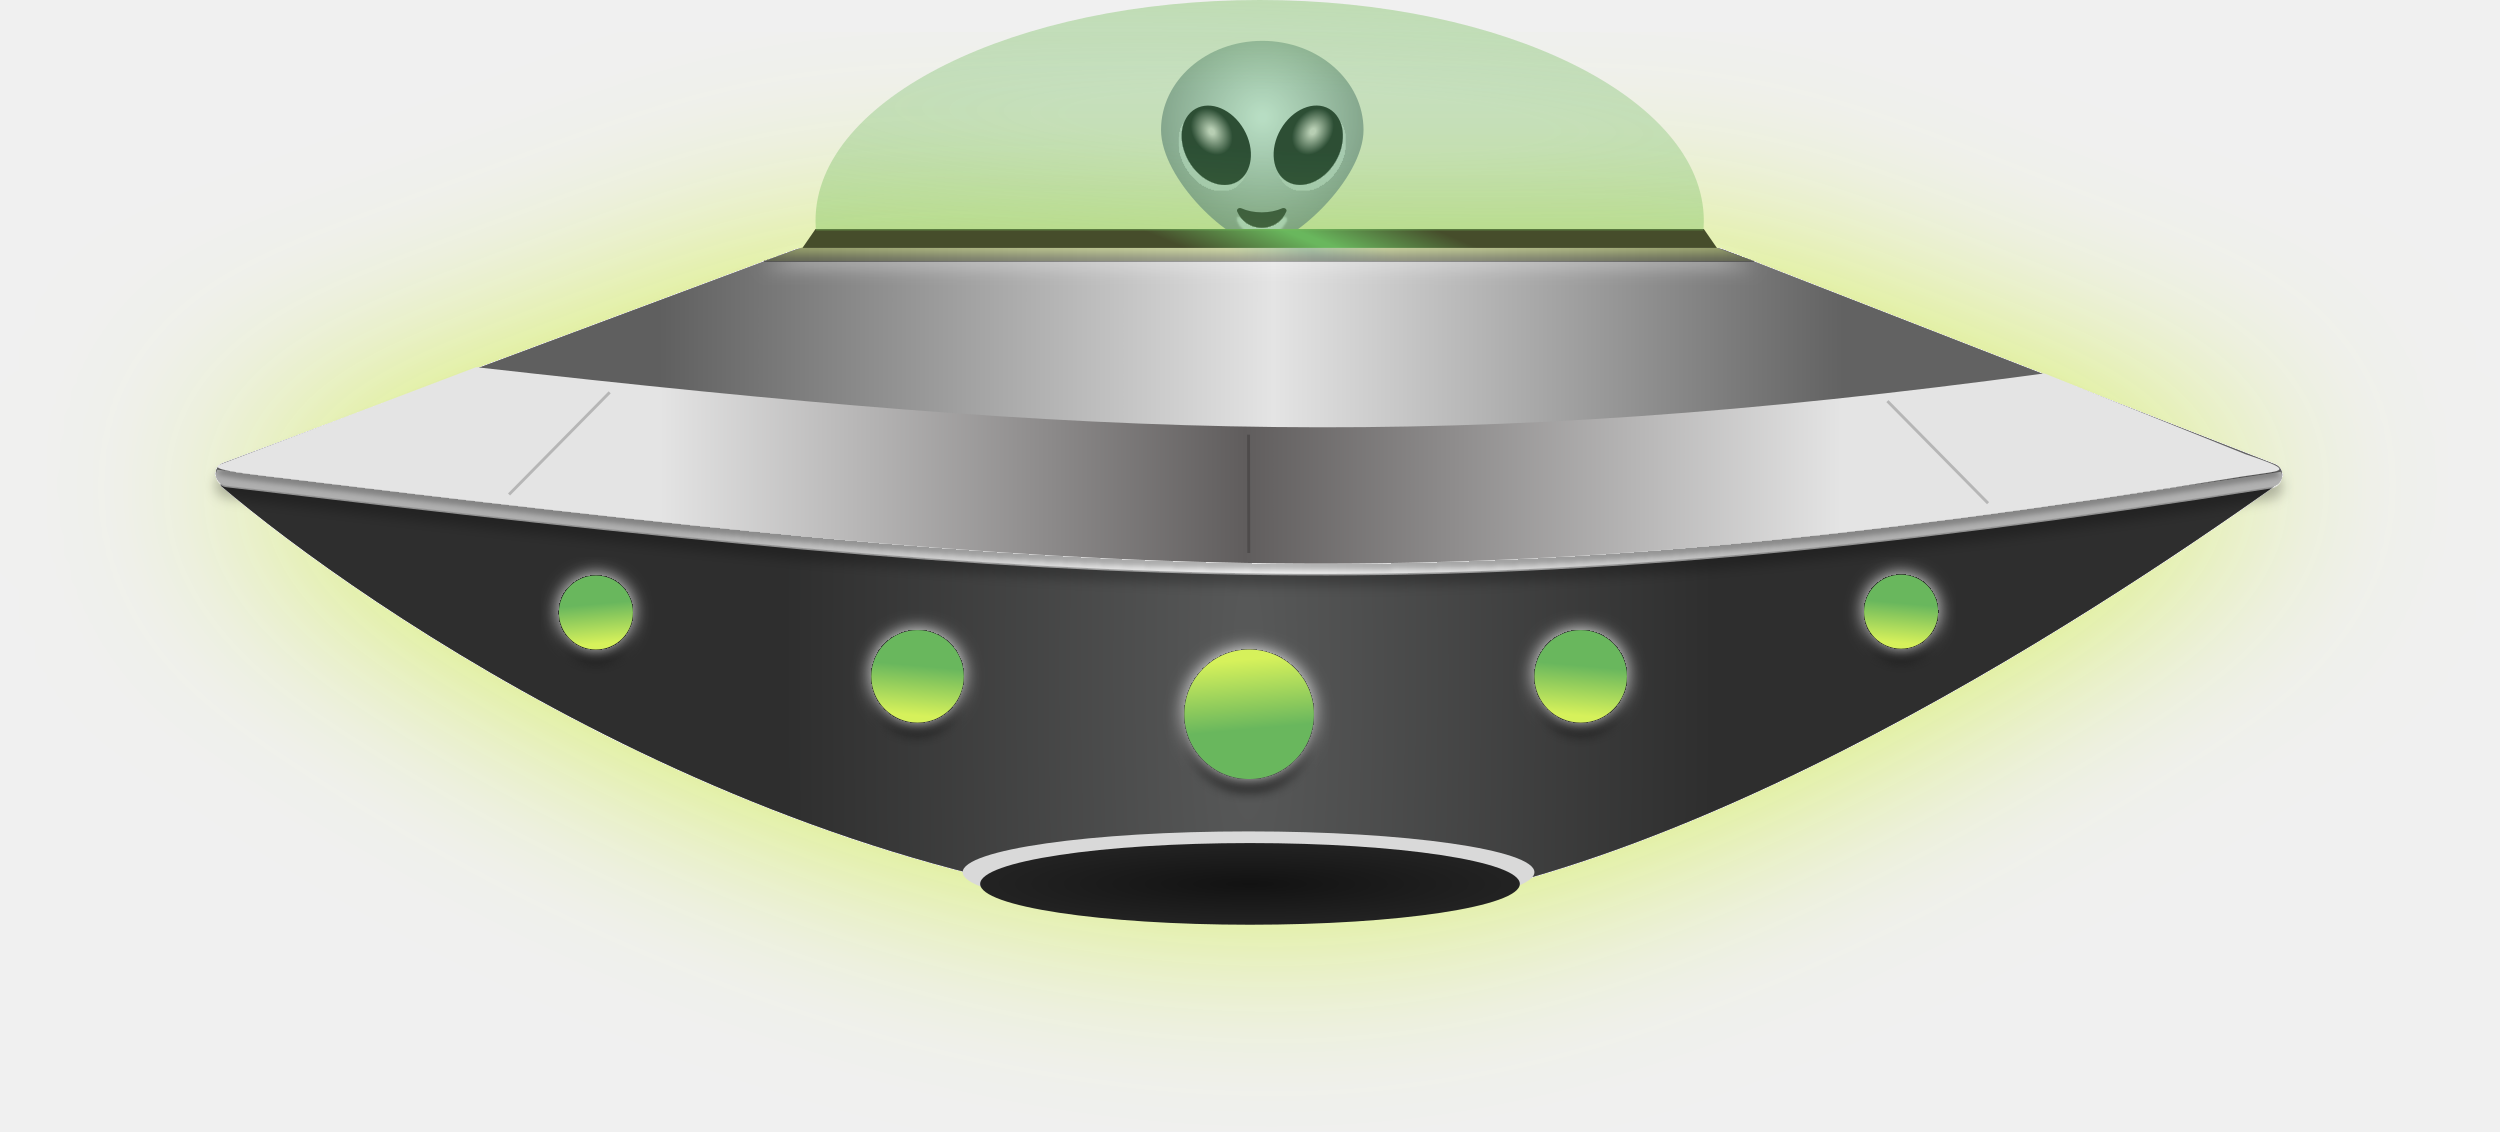
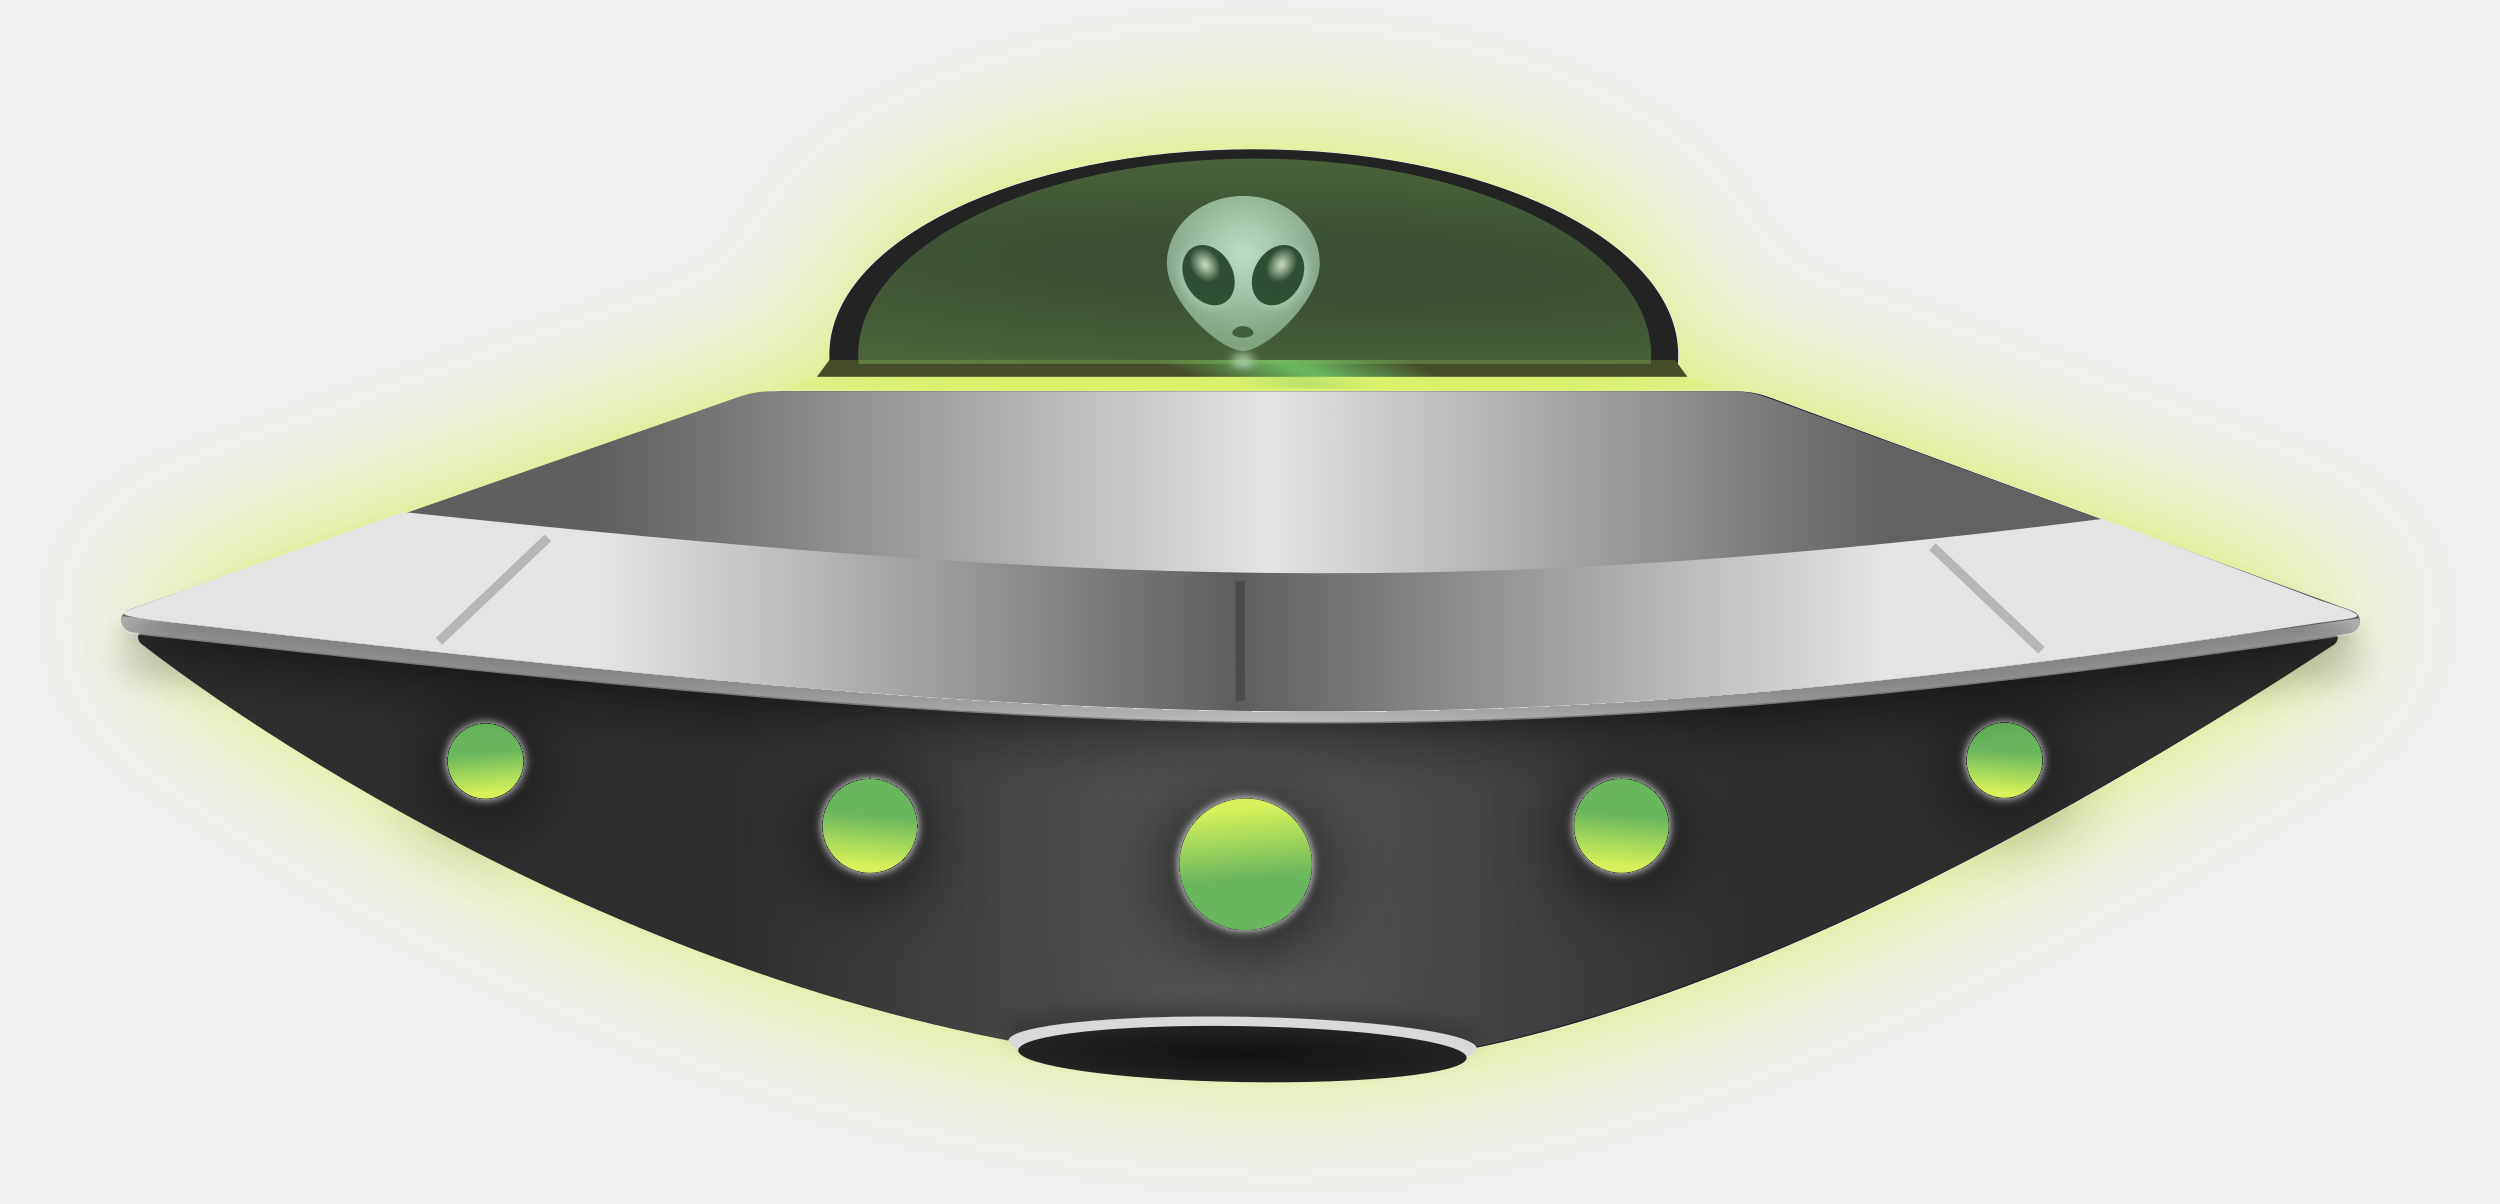
- <svg xmlns="http://www.w3.org/2000/svg" width="857" height="388" viewBox="0 0 857 388" fill="none">
+ <svg xmlns="http://www.w3.org/2000/svg" width="268" height="129" viewBox="0 0 268 129" fill="none">
  <g id="ufo-alien--full">
    <g id="ufo--full">
-       <g id="ship--glow" filter="url(#filter0_d_264_183)">
-         <path fill-rule="evenodd" clip-rule="evenodd" d="M272.644 85.63C273.762 85.213 274.945 85 276.138 85H587.456C588.698 85 589.928 85.231 591.085 85.681L779.819 159.171C783.358 160.549 782.972 165.465 779.652 166.648C779.611 166.689 779.565 166.727 779.515 166.763C718.088 210.252 559.192 316.004 440.531 313.5C275.028 313.5 122.307 206.233 75.958 166.685C75.646 166.419 75.57 166.058 75.663 165.738C73.301 164.016 73.335 159.949 76.543 158.753L272.644 85.63Z" fill="url(#paint0_linear_264_183)" />
+       <g id="ship--glow" filter="url(#filter0_d_326_317)">
+         <path fill-rule="evenodd" clip-rule="evenodd" d="M179.903 38.017C179.903 38.346 179.889 38.674 179.859 39H88.948C88.918 38.674 88.903 38.346 88.903 38.017C88.903 25.857 109.275 16 134.403 16C159.532 16 179.903 25.857 179.903 38.017ZM83.953 41.957C82.821 41.957 81.698 42.149 80.63 42.525L15.854 65.347C14.534 65.812 14.815 67.643 16.213 67.799L16.892 67.875C16.703 68.251 16.757 68.738 17.162 69.054C34.311 82.425 84.151 114.422 138.027 114.422C176.701 115.193 228.108 83.595 249.933 69.135C250.319 68.879 250.435 68.465 250.346 68.097C250.759 68.037 251.174 67.975 251.589 67.914C252.942 67.714 253.187 65.949 251.911 65.48L189.645 42.572C188.54 42.165 187.371 41.957 186.193 41.957H83.953Z" fill="#232323" />
+       </g>
+       <path id="Vector 10" d="M137.193 114.422C82.81 114.422 32.5 82.429 15.185 69.056C14.441 68.481 14.874 67.327 15.816 67.327H249.586C250.576 67.327 250.983 68.594 250.155 69.137C228.121 83.599 176.231 115.193 137.193 114.422Z" fill="url(#paint0_radial_326_317)" />
+       <g id="light-circles" filter="url(#filter1_dd_326_317)">
+         <ellipse id="Ellipse 59" cx="173.823" cy="88.532" rx="5.028" ry="5.062" transform="rotate(-90 173.823 88.5318)" fill="url(#paint1_linear_326_317)" />
+         <ellipse id="Ellipse 61" cx="93.251" cy="88.532" rx="5.028" ry="5.062" transform="rotate(-90 93.2508 88.5318)" fill="url(#paint2_linear_326_317)" />
+         <ellipse id="Ellipse 60" cx="214.886" cy="81.501" rx="4.023" ry="4.049" transform="rotate(-90 214.886 81.5013)" fill="url(#paint3_linear_326_317)" />
+         <ellipse id="Ellipse 58" cx="7.04" cy="7.086" rx="7.04" ry="7.086" transform="matrix(-4.40029e-08 1 1 4.34218e-08 126.452 85.6138)" fill="url(#paint4_linear_326_317)" />
+         <ellipse id="Ellipse 60_2" cx="4.023" cy="4.049" rx="4.023" ry="4.049" transform="matrix(1.20044e-08 -1 -1 -1.18459e-08 56.0989 85.6138)" fill="url(#paint5_linear_326_317)" />
+       </g>
+       <g id="ship--bottom">
+         <g id="bottom-hole--grey" filter="url(#filter2_d_326_317)">
+           <ellipse cx="25.107" cy="3" rx="25.107" ry="3" transform="matrix(0.999856 0.0169648 -0.0193645 0.999812 108.16 108.575)" fill="#D9D9D9" />
+         </g>
+         <ellipse id="bottom-hole--black" cx="24.039" cy="3" rx="24.039" ry="3" transform="matrix(0.999856 0.0169648 -0.0193645 0.999812 109.209 109.593)" fill="url(#paint6_radial_326_317)" />
+       </g>
+       <g id="Subtract" filter="url(#filter3_d_326_317)">
+         <path d="M82.575 41.957C81.453 41.957 80.339 42.146 79.28 42.516L13.862 65.347C12.53 65.812 12.813 67.643 14.225 67.799C116.739 79.149 156.235 81.907 251.831 67.914C253.197 67.714 253.444 65.949 252.156 65.48L189.272 42.562C188.174 42.162 187.015 41.957 185.847 41.957H82.575Z" fill="url(#paint7_linear_326_317)" />
+       </g>
+       <path id="Subtract_2" d="M13.167 66.059C116.074 77.132 157.034 79.805 252.886 66.286C253.218 66.985 252.814 67.94 251.831 68.084C156.235 82.076 116.739 79.319 14.225 67.969C13.158 67.851 12.736 66.778 13.167 66.059Z" fill="white" fill-opacity="0.5" />
+       <g id="glass-top">
+         <g id="glass-top--coupling">
+           <path id="Union" opacity="0.4" d="M87.416 40.395L83.694 41.649H184.616L180.895 40.395H87.416Z" fill="url(#paint8_radial_326_317)" fill-opacity="0.6" />
+           <path id="Union_2" d="M87.565 40.396L88.905 38.585H179.556L180.895 40.396H87.565Z" fill="url(#paint9_radial_326_317)" />
+         </g>
+       </g>
+       <g id="ship--top">
+         <g id="Subtract_3" filter="url(#filter4_d_326_317)">
+           <path fill-rule="evenodd" clip-rule="evenodd" d="M43.28 54.898C116.599 62.647 156.701 64.306 225.443 55.615L248.69 64.363C254.067 66.052 253.382 66.14 250.352 66.528C249.771 66.602 249.104 66.688 248.376 66.798C155.791 80.791 117.54 78.033 18.254 66.683C13.679 66.16 12.389 65.89 13.679 65.425L43.28 54.898Z" fill="url(#paint10_linear_326_317)" />
+         </g>
+         <g id="ship-lines" opacity="0.2">
+           <path id="Vector 12" d="M47.054 68.755L58.743 57.655" stroke="black" />
+           <path id="Vector 13" d="M218.842 69.707L207.152 58.607" stroke="black" />
+           <path id="Vector 14" d="M132.973 75.121L132.948 62.254" stroke="black" />
+         </g>
      </g>
      <g id="alien--full">
-         <path id="head" d="M467.417 44.528C467.417 61.388 443.111 84 432.708 84C421.722 84 398 61.388 398 44.528C398 27.668 413.539 14 432.708 14C451.877 14 467.417 27.668 467.417 44.528Z" fill="url(#paint1_radial_264_183)" />
-         <g id="mouth" filter="url(#filter1_d_264_183)">
-           <path d="M440.952 72.519C441.302 71.7 440.323 71.049 439.51 71.414C437.59 72.275 435.167 72.789 432.532 72.789C429.898 72.789 427.474 72.275 425.555 71.414C424.741 71.049 423.762 71.7 424.113 72.519C425.501 75.763 428.748 78.039 432.532 78.039C436.317 78.039 439.564 75.763 440.952 72.519Z" fill="#1F292A" />
-         </g>
-         <g id="eye--right" filter="url(#filter2_d_264_183)">
-           <ellipse cx="448.458" cy="49.778" rx="10.889" ry="14.389" transform="rotate(30 448.458 49.7777)" fill="url(#paint2_radial_264_183)" />
-         </g>
-         <g id="eye--left" filter="url(#filter3_d_264_183)">
-           <ellipse cx="10.889" cy="14.389" rx="10.889" ry="14.389" transform="matrix(-0.866025 0.5 0.5 0.866025 419.193 31.8887)" fill="url(#paint3_radial_264_183)" />
-         </g>
-       </g>
-       <path id="Vector 10" d="M440.531 313.5C275.028 313.5 122.307 206.233 75.958 166.685C75.254 166.085 75.752 165 76.677 165H778.867C779.841 165 780.31 166.2 779.515 166.763C718.088 210.252 559.192 316.004 440.531 313.5Z" fill="url(#paint4_radial_264_183)" />
-       <g id="ship--bottom">
-         <ellipse id="Ellipse 67" cx="428" cy="299" rx="98" ry="14" fill="#D9D9D9" />
-         <ellipse id="bottom-hole--black" cx="428.5" cy="303" rx="92.5" ry="14" fill="url(#paint5_radial_264_183)" />
-       </g>
-       <g id="Subtract" filter="url(#filter4_d_264_183)">
-         <path d="M276.138 85C274.945 85 273.762 85.213 272.644 85.63L76.543 158.753C72.612 160.219 73.447 165.993 77.614 166.486C380.166 202.274 496.73 210.969 778.862 166.847C782.893 166.217 783.621 160.651 779.819 159.171L591.085 85.681C589.928 85.231 588.698 85 587.456 85H276.138Z" fill="url(#paint6_linear_264_183)" />
-       </g>
-       <path id="Subtract_2" d="M74.492 161C378.203 195.914 499.087 204.344 781.975 161.715C782.954 163.919 781.764 166.93 778.862 167.384C496.73 211.506 380.166 202.811 77.614 167.023C74.467 166.65 73.22 163.266 74.492 161Z" fill="white" fill-opacity="0.5" />
-       <g id="light-circles" filter="url(#filter5_dd_264_183)">
-         <circle id="Ellipse 59" cx="541.855" cy="231.855" r="15.855" transform="rotate(-90 541.855 231.855)" fill="url(#paint7_linear_264_183)" />
-         <circle id="Ellipse 61" cx="314.536" cy="231.855" r="15.855" transform="rotate(-90 314.536 231.855)" fill="url(#paint8_linear_264_183)" />
-         <circle id="Ellipse 60" cx="651.685" cy="209.684" r="12.684" transform="rotate(-90 651.685 209.684)" fill="url(#paint9_linear_264_183)" />
-         <circle id="Ellipse 58" cx="22.197" cy="22.197" r="22.197" transform="matrix(-4.37114e-08 1 1 4.37114e-08 406.001 222.654)" fill="url(#paint10_linear_264_183)" />
-         <circle id="Ellipse 60_2" cx="12.684" cy="12.684" r="12.684" transform="matrix(1.19249e-08 -1 -1 -1.19249e-08 216.961 222.653)" fill="url(#paint11_linear_264_183)" />
-       </g>
-       <g id="glass-top">
-         <g id="Group 94">
-           <g id="Union" opacity="0.4" filter="url(#filter6_di_264_183)">
-             <path d="M274.566 85L262.066 89.5H601.066L588.566 85H274.566Z" fill="url(#paint12_radial_264_183)" />
-           </g>
-           <path id="Union_2" d="M275.066 85L279.566 78.5H584.066L588.566 85H275.066Z" fill="url(#paint13_radial_264_183)" />
-         </g>
-         <path id="Subtract_3" d="M583.917 79C584.016 77.881 584.066 76.755 584.066 75.624C584.066 33.858 515.902 0 431.816 0C347.731 0 279.566 33.858 279.566 75.624C279.566 76.755 279.616 77.881 279.715 79H583.917Z" fill="url(#paint14_radial_264_183)" />
-       </g>
-       <g id="ship--top">
-         <g id="Subtract_4" filter="url(#filter7_d_264_183)">
-           <path fill-rule="evenodd" clip-rule="evenodd" d="M163.21 125.865C379.46 150.272 497.806 155.464 700.825 128.008L769.588 155.653C785.457 160.978 783.435 161.254 774.493 162.478C772.778 162.713 770.808 162.982 768.66 163.329C495.415 207.451 382.523 198.756 89.502 162.968C76 161.319 72.193 160.466 76.001 159L163.21 125.865Z" fill="url(#paint15_linear_264_183)" />
-         </g>
-         <g id="ship-lines" opacity="0.2">
-           <path id="Vector 12" d="M174.5 169.5L209 134.5" stroke="black" />
-           <path id="Vector 13" d="M681.5 172.5L647 137.5" stroke="black" />
-           <path id="Vector 14" d="M428.073 189.572L428 149" stroke="black" />
-         </g>
-       </g>
+         <path id="head" d="M141.478 28.247C141.478 32.249 135.738 37.616 133.281 37.616C130.687 37.616 125.085 32.249 125.085 28.247C125.085 24.244 128.754 21 133.281 21C137.808 21 141.478 24.244 141.478 28.247Z" fill="url(#paint11_radial_326_317)" />
+         <g id="mouth" filter="url(#filter5_d_326_317)">
+           <path d="M134.051 36.044C134.824 35.732 134.072 34.955 133.239 34.955V34.955V34.955C132.406 34.955 131.654 35.732 132.427 36.044C132.678 36.146 132.952 36.201 133.239 36.201C133.526 36.201 133.8 36.146 134.051 36.044Z" fill="#1F292A" />
+         </g>
+         <g id="eye--right" filter="url(#filter6_d_326_317)">
+           <ellipse cx="2.575" cy="3.411" rx="2.575" ry="3.411" transform="matrix(0.864907 0.501932 -0.498071 0.867136 136.472 25.2432)" fill="url(#paint12_radial_326_317)" />
+         </g>
+         <g id="eye--left" filter="url(#filter7_d_326_317)">
+           <ellipse cx="2.575" cy="3.411" rx="2.575" ry="3.411" transform="matrix(-0.864907 0.501932 0.498071 0.867136 130.089 25.2471)" fill="url(#paint13_radial_326_317)" />
+         </g>
+       </g>
+       <path id="Subtract_4" d="M176.958 39C176.986 38.688 177 38.375 177 38.06C177 26.429 157.972 17 134.5 17C111.028 17 92 26.429 92 38.06C92 38.375 92.014 38.688 92.042 39H176.958Z" fill="url(#paint14_radial_326_317)" />
    </g>
  </g>
  <defs>
-     <filter id="filter0_d_264_183" x="0" y="11" width="856.312" height="376.544" filterUnits="userSpaceOnUse" color-interpolation-filters="sRGB">
-       <feFlood flood-opacity="0" result="BackgroundImageFix" />
+     <filter id="filter0_d_326_317" x="0" y="0" width="267.747" height="128.436" filterUnits="userSpaceOnUse" color-interpolation-filters="sRGB">
+       <feFlood flood-opacity="0" result="BackgroundImageFix" />
+       <feColorMatrix in="SourceAlpha" type="matrix" values="0 0 0 0 0 0 0 0 0 0 0 0 0 0 0 0 0 0 127 0" result="hardAlpha" />
+       <feOffset dy="-1" />
+       <feGaussianBlur stdDeviation="7.5" />
+       <feComposite in2="hardAlpha" operator="out" />
+       <feColorMatrix type="matrix" values="0 0 0 0 0.839 0 0 0 0 0.945 0 0 0 0 0.361 0 0 0 1 0" />
+       <feBlend mode="normal" in2="BackgroundImageFix" result="effect1_dropShadow_326_317" />
+       <feBlend mode="normal" in="SourceGraphic" in2="effect1_dropShadow_326_317" result="shape" />
+     </filter>
+     <filter id="filter1_dd_326_317" x="39" y="69.478" width="188.935" height="40.214" filterUnits="userSpaceOnUse" color-interpolation-filters="sRGB">
+       <feFlood flood-opacity="0" result="BackgroundImageFix" />
+       <feColorMatrix in="SourceAlpha" type="matrix" values="0 0 0 0 0 0 0 0 0 0 0 0 0 0 0 0 0 0 127 0" result="hardAlpha" />
+       <feOffset dy="1" />
+       <feGaussianBlur stdDeviation="4.5" />
+       <feComposite in2="hardAlpha" operator="out" />
+       <feColorMatrix type="matrix" values="0 0 0 0 0 0 0 0 0 0 0 0 0 0 0 0 0 0 0.95 0" />
+       <feBlend mode="normal" in2="BackgroundImageFix" result="effect1_dropShadow_326_317" />
      <feColorMatrix in="SourceAlpha" type="matrix" values="0 0 0 0 0 0 0 0 0 0 0 0 0 0 0 0 0 0 127 0" result="hardAlpha" />
      <feOffset />
-       <feGaussianBlur stdDeviation="37" />
-       <feComposite in2="hardAlpha" operator="out" />
-       <feColorMatrix type="matrix" values="0 0 0 0 0.839 0 0 0 0 0.945 0 0 0 0 0.361 0 0 0 1 0" />
-       <feBlend mode="normal" in2="BackgroundImageFix" result="effect1_dropShadow_264_183" />
-       <feBlend mode="normal" in="SourceGraphic" in2="effect1_dropShadow_264_183" result="shape" />
-     </filter>
-     <filter id="filter1_d_264_183" x="423.039" y="71.31" width="18.986" height="10.729" filterUnits="userSpaceOnUse" color-interpolation-filters="sRGB">
-       <feFlood flood-opacity="0" result="BackgroundImageFix" />
-       <feColorMatrix in="SourceAlpha" type="matrix" values="0 0 0 0 0 0 0 0 0 0 0 0 0 0 0 0 0 0 127 0" result="hardAlpha" />
-       <feOffset dy="3" />
-       <feGaussianBlur stdDeviation="0.5" />
-       <feComposite in2="hardAlpha" operator="out" />
-       <feColorMatrix type="matrix" values="0 0 0 0 0.78 0 0 0 0 0.859 0 0 0 0 0.867 0 0 0 1 0" />
-       <feBlend mode="normal" in2="BackgroundImageFix" result="effect1_dropShadow_264_183" />
-       <feBlend mode="normal" in="SourceGraphic" in2="effect1_dropShadow_264_183" result="shape" />
-     </filter>
-     <filter id="filter2_d_264_183" x="436.597" y="36.176" width="24.724" height="29.204" filterUnits="userSpaceOnUse" color-interpolation-filters="sRGB">
-       <feFlood flood-opacity="0" result="BackgroundImageFix" />
-       <feColorMatrix in="SourceAlpha" type="matrix" values="0 0 0 0 0 0 0 0 0 0 0 0 0 0 0 0 0 0 127 0" result="hardAlpha" />
-       <feOffset dx="1" dy="2" />
-       <feComposite in2="hardAlpha" operator="out" />
-       <feColorMatrix type="matrix" values="0 0 0 0 0.753 0 0 0 0 0.824 0 0 0 0 0.824 0 0 0 1 0" />
-       <feBlend mode="normal" in2="BackgroundImageFix" result="effect1_dropShadow_264_183" />
-       <feBlend mode="normal" in="SourceGraphic" in2="effect1_dropShadow_264_183" result="shape" />
-     </filter>
-     <filter id="filter3_d_264_183" x="404.096" y="36.192" width="24.724" height="29.204" filterUnits="userSpaceOnUse" color-interpolation-filters="sRGB">
-       <feFlood flood-opacity="0" result="BackgroundImageFix" />
-       <feColorMatrix in="SourceAlpha" type="matrix" values="0 0 0 0 0 0 0 0 0 0 0 0 0 0 0 0 0 0 127 0" result="hardAlpha" />
-       <feOffset dx="-1" dy="2" />
-       <feComposite in2="hardAlpha" operator="out" />
-       <feColorMatrix type="matrix" values="0 0 0 0 0.753 0 0 0 0 0.824 0 0 0 0 0.824 0 0 0 1 0" />
-       <feBlend mode="normal" in2="BackgroundImageFix" result="effect1_dropShadow_264_183" />
-       <feBlend mode="normal" in="SourceGraphic" in2="effect1_dropShadow_264_183" result="shape" />
-     </filter>
-     <filter id="filter4_d_264_183" x="70" y="85" width="716.312" height="119.729" filterUnits="userSpaceOnUse" color-interpolation-filters="sRGB">
+       <feGaussianBlur stdDeviation="0.5" />
+       <feComposite in2="hardAlpha" operator="out" />
+       <feColorMatrix type="matrix" values="0 0 0 0 1 0 0 0 0 1 0 0 0 0 1 0 0 0 0.95 0" />
+       <feBlend mode="normal" in2="effect1_dropShadow_326_317" result="effect2_dropShadow_326_317" />
+       <feBlend mode="normal" in="SourceGraphic" in2="effect2_dropShadow_326_317" result="shape" />
+     </filter>
+     <filter id="filter2_d_326_317" x="106.102" y="105.97" width="54.207" height="10.06" filterUnits="userSpaceOnUse" color-interpolation-filters="sRGB">
+       <feFlood flood-opacity="0" result="BackgroundImageFix" />
+       <feColorMatrix in="SourceAlpha" type="matrix" values="0 0 0 0 0 0 0 0 0 0 0 0 0 0 0 0 0 0 127 0" result="hardAlpha" />
+       <feOffset dy="-1" />
+       <feGaussianBlur stdDeviation="1" />
+       <feComposite in2="hardAlpha" operator="out" />
+       <feColorMatrix type="matrix" values="0 0 0 0 0 0 0 0 0 0 0 0 0 0 0 0 0 0 0.25 0" />
+       <feBlend mode="normal" in2="BackgroundImageFix" result="effect1_dropShadow_326_317" />
+       <feBlend mode="normal" in="SourceGraphic" in2="effect1_dropShadow_326_317" result="shape" />
+     </filter>
+     <filter id="filter3_d_326_317" x="9" y="41.957" width="248" height="43.434" filterUnits="userSpaceOnUse" color-interpolation-filters="sRGB">
      <feFlood flood-opacity="0" result="BackgroundImageFix" />
      <feColorMatrix in="SourceAlpha" type="matrix" values="0 0 0 0 0 0 0 0 0 0 0 0 0 0 0 0 0 0 127 0" result="hardAlpha" />
      <feOffset dy="4" />
      <feGaussianBlur stdDeviation="2" />
      <feComposite in2="hardAlpha" operator="out" />
      <feColorMatrix type="matrix" values="0 0 0 0 0 0 0 0 0 0 0 0 0 0 0 0 0 0 0.25 0" />
-       <feBlend mode="normal" in2="BackgroundImageFix" result="effect1_dropShadow_264_183" />
-       <feBlend mode="normal" in="SourceGraphic" in2="effect1_dropShadow_264_183" result="shape" />
-     </filter>
-     <filter id="filter5_dd_264_183" x="185.593" y="191" width="484.776" height="84.048" filterUnits="userSpaceOnUse" color-interpolation-filters="sRGB">
-       <feFlood flood-opacity="0" result="BackgroundImageFix" />
-       <feColorMatrix in="SourceAlpha" type="matrix" values="0 0 0 0 0 0 0 0 0 0 0 0 0 0 0 0 0 0 127 0" result="hardAlpha" />
-       <feOffset dy="4" />
-       <feGaussianBlur stdDeviation="2" />
-       <feComposite in2="hardAlpha" operator="out" />
-       <feColorMatrix type="matrix" values="0 0 0 0 0 0 0 0 0 0 0 0 0 0 0 0 0 0 0.95 0" />
-       <feBlend mode="normal" in2="BackgroundImageFix" result="effect1_dropShadow_264_183" />
-       <feColorMatrix in="SourceAlpha" type="matrix" values="0 0 0 0 0 0 0 0 0 0 0 0 0 0 0 0 0 0 127 0" result="hardAlpha" />
-       <feOffset />
-       <feGaussianBlur stdDeviation="3" />
-       <feComposite in2="hardAlpha" operator="out" />
-       <feColorMatrix type="matrix" values="0 0 0 0 1 0 0 0 0 1 0 0 0 0 1 0 0 0 0.95 0" />
-       <feBlend mode="normal" in2="effect1_dropShadow_264_183" result="effect2_dropShadow_264_183" />
-       <feBlend mode="normal" in="SourceGraphic" in2="effect2_dropShadow_264_183" result="shape" />
-     </filter>
-     <filter id="filter6_di_264_183" x="256.066" y="81" width="351" height="16.5" filterUnits="userSpaceOnUse" color-interpolation-filters="sRGB">
-       <feFlood flood-opacity="0" result="BackgroundImageFix" />
-       <feColorMatrix in="SourceAlpha" type="matrix" values="0 0 0 0 0 0 0 0 0 0 0 0 0 0 0 0 0 0 127 0" result="hardAlpha" />
-       <feOffset dy="2" />
-       <feGaussianBlur stdDeviation="3" />
-       <feComposite in2="hardAlpha" operator="out" />
-       <feColorMatrix type="matrix" values="0 0 0 0 1 0 0 0 0 1 0 0 0 0 1 0 0 0 0.95 0" />
-       <feBlend mode="normal" in2="BackgroundImageFix" result="effect1_dropShadow_264_183" />
-       <feBlend mode="normal" in="SourceGraphic" in2="effect1_dropShadow_264_183" result="shape" />
-       <feColorMatrix in="SourceAlpha" type="matrix" values="0 0 0 0 0 0 0 0 0 0 0 0 0 0 0 0 0 0 127 0" result="hardAlpha" />
-       <feOffset dy="-3" />
-       <feGaussianBlur stdDeviation="2" />
-       <feComposite in2="hardAlpha" operator="arithmetic" k2="-1" k3="1" />
-       <feColorMatrix type="matrix" values="0 0 0 0 0 0 0 0 0 0 0 0 0 0 0 0 0 0 0.75 0" />
-       <feBlend mode="normal" in2="shape" result="effect2_innerShadow_264_183" />
-     </filter>
-     <filter id="filter7_d_264_183" x="72.603" y="125.865" width="710.773" height="71.345" filterUnits="userSpaceOnUse" color-interpolation-filters="sRGB">
+       <feBlend mode="normal" in2="BackgroundImageFix" result="effect1_dropShadow_326_317" />
+       <feBlend mode="normal" in="SourceGraphic" in2="effect1_dropShadow_326_317" result="shape" />
+     </filter>
+     <filter id="filter4_d_326_317" x="11.206" y="54.898" width="243.479" height="25.376" filterUnits="userSpaceOnUse" color-interpolation-filters="sRGB">
      <feFlood flood-opacity="0" result="BackgroundImageFix" />
      <feColorMatrix in="SourceAlpha" type="matrix" values="0 0 0 0 0 0 0 0 0 0 0 0 0 0 0 0 0 0 127 0" result="hardAlpha" />
      <feOffset dy="2" />
      <feGaussianBlur stdDeviation="1" />
      <feComposite in2="hardAlpha" operator="out" />
      <feColorMatrix type="matrix" values="0 0 0 0 0 0 0 0 0 0 0 0 0 0 0 0 0 0 0.25 0" />
-       <feBlend mode="normal" in2="BackgroundImageFix" result="effect1_dropShadow_264_183" />
-       <feBlend mode="normal" in="SourceGraphic" in2="effect1_dropShadow_264_183" result="shape" />
-     </filter>
-     <linearGradient id="paint0_linear_264_183" x1="225.958" y1="113.788" x2="631.845" y2="113.788" gradientUnits="userSpaceOnUse">
+       <feBlend mode="normal" in2="BackgroundImageFix" result="effect1_dropShadow_326_317" />
+       <feBlend mode="normal" in="SourceGraphic" in2="effect1_dropShadow_326_317" result="shape" />
+     </filter>
+     <filter id="filter5_d_326_317" x="131.104" y="34.955" width="4.27" height="5.247" filterUnits="userSpaceOnUse" color-interpolation-filters="sRGB">
+       <feFlood flood-opacity="0" result="BackgroundImageFix" />
+       <feColorMatrix in="SourceAlpha" type="matrix" values="0 0 0 0 0 0 0 0 0 0 0 0 0 0 0 0 0 0 127 0" result="hardAlpha" />
+       <feOffset dy="3" />
+       <feGaussianBlur stdDeviation="0.5" />
+       <feComposite in2="hardAlpha" operator="out" />
+       <feColorMatrix type="matrix" values="0 0 0 0 0.78 0 0 0 0 0.859 0 0 0 0 0.867 0 0 0 1 0" />
+       <feBlend mode="normal" in2="BackgroundImageFix" result="effect1_dropShadow_326_317" />
+       <feBlend mode="normal" in="SourceGraphic" in2="effect1_dropShadow_326_317" result="shape" />
+     </filter>
+     <filter id="filter6_d_326_317" x="133.449" y="25.515" width="7.602" height="8.458" filterUnits="userSpaceOnUse" color-interpolation-filters="sRGB">
+       <feFlood flood-opacity="0" result="BackgroundImageFix" />
+       <feColorMatrix in="SourceAlpha" type="matrix" values="0 0 0 0 0 0 0 0 0 0 0 0 0 0 0 0 0 0 127 0" result="hardAlpha" />
+       <feOffset dx="0.25" dy="0.25" />
+       <feGaussianBlur stdDeviation="0.5" />
+       <feComposite in2="hardAlpha" operator="out" />
+       <feColorMatrix type="matrix" values="0 0 0 0 0.753 0 0 0 0 0.824 0 0 0 0 0.824 0 0 0 1 0" />
+       <feBlend mode="normal" in2="BackgroundImageFix" result="effect1_dropShadow_326_317" />
+       <feBlend mode="normal" in="SourceGraphic" in2="effect1_dropShadow_326_317" result="shape" />
+     </filter>
+     <filter id="filter7_d_326_317" x="125.51" y="25.519" width="7.602" height="8.458" filterUnits="userSpaceOnUse" color-interpolation-filters="sRGB">
+       <feFlood flood-opacity="0" result="BackgroundImageFix" />
+       <feColorMatrix in="SourceAlpha" type="matrix" values="0 0 0 0 0 0 0 0 0 0 0 0 0 0 0 0 0 0 127 0" result="hardAlpha" />
+       <feOffset dx="-0.25" dy="0.25" />
+       <feGaussianBlur stdDeviation="0.5" />
+       <feComposite in2="hardAlpha" operator="out" />
+       <feColorMatrix type="matrix" values="0 0 0 0 0.753 0 0 0 0 0.824 0 0 0 0 0.824 0 0 0 1 0" />
+       <feBlend mode="normal" in2="BackgroundImageFix" result="effect1_dropShadow_326_317" />
+       <feBlend mode="normal" in="SourceGraphic" in2="effect1_dropShadow_326_317" result="shape" />
+     </filter>
+     <radialGradient id="paint0_radial_326_317" cx="0" cy="0" r="1" gradientUnits="userSpaceOnUse" gradientTransform="translate(132.947 87.4655) rotate(-179.991) scale(54.1355 289.895)">
+       <stop stop-color="#585959" />
+       <stop offset="1" stop-color="#2E2E2E" />
+     </radialGradient>
+     <linearGradient id="paint1_linear_326_317" x1="170.005" y1="83.47" x2="175.387" y2="83.945" gradientUnits="userSpaceOnUse">
+       <stop stop-color="#D6F15B" />
+       <stop offset="1" stop-color="#69B75D" />
+     </linearGradient>
+     <linearGradient id="paint2_linear_326_317" x1="89.433" y1="83.47" x2="94.815" y2="83.945" gradientUnits="userSpaceOnUse">
+       <stop stop-color="#D6F15B" />
+       <stop offset="1" stop-color="#69B75D" />
+     </linearGradient>
+     <linearGradient id="paint3_linear_326_317" x1="211.832" y1="77.452" x2="216.137" y2="77.832" gradientUnits="userSpaceOnUse">
+       <stop stop-color="#D6F15B" />
+       <stop offset="1" stop-color="#69B75D" />
+     </linearGradient>
+     <linearGradient id="paint4_linear_326_317" x1="1.695" y1="-4.79028e-06" x2="9.229" y2="0.666" gradientUnits="userSpaceOnUse">
+       <stop stop-color="#D6F15B" />
+       <stop offset="1" stop-color="#69B75D" />
+     </linearGradient>
+     <linearGradient id="paint5_linear_326_317" x1="0.968" y1="-2.7373e-06" x2="5.274" y2="0.38" gradientUnits="userSpaceOnUse">
+       <stop stop-color="#D6F15B" />
+       <stop offset="1" stop-color="#69B75D" />
+     </linearGradient>
+     <radialGradient id="paint6_radial_326_317" cx="0" cy="0" r="1" gradientUnits="userSpaceOnUse" gradientTransform="translate(24.0387 3.00007) rotate(90) scale(6.10728 48.9359)">
+       <stop stop-color="#121212" />
+       <stop offset="1" stop-color="#343434" />
+     </radialGradient>
+     <linearGradient id="paint7_linear_326_317" x1="64.488" y1="51.087" x2="202.017" y2="51.087" gradientUnits="userSpaceOnUse">
      <stop stop-color="#5F5F5F" />
      <stop offset="0.519" stop-color="#E4E4E4" />
      <stop offset="1" stop-color="#626262" />
    </linearGradient>
-     <radialGradient id="paint1_radial_264_183" cx="0" cy="0" r="1" gradientUnits="userSpaceOnUse" gradientTransform="translate(432.708 40.25) rotate(90) scale(43.75 43.3854)">
-       <stop offset="0.032" stop-color="#D9EEEF" />
-       <stop offset="1" stop-color="#7D8C8D" />
-     </radialGradient>
-     <radialGradient id="paint2_radial_264_183" cx="0" cy="0" r="1" gradientUnits="userSpaceOnUse" gradientTransform="translate(447.486 44.9165) rotate(93.7113) scale(18.0239 13.6397)">
-       <stop offset="0.059" stop-color="#D9D9D9" />
-       <stop offset="0.475" stop-color="#122123" />
-     </radialGradient>
-     <radialGradient id="paint3_radial_264_183" cx="0" cy="0" r="1" gradientUnits="userSpaceOnUse" gradientTransform="translate(9.91667 9.52778) rotate(93.7113) scale(18.0239 13.6397)">
-       <stop offset="0.059" stop-color="#D9D9D9" />
-       <stop offset="0.475" stop-color="#122123" />
-     </radialGradient>
-     <radialGradient id="paint4_radial_264_183" cx="0" cy="0" r="1" gradientUnits="userSpaceOnUse" gradientTransform="translate(428 228.5) rotate(-179.99) scale(159.77 914.095)">
-       <stop stop-color="#585959" />
-       <stop offset="1" stop-color="#2E2E2E" />
-     </radialGradient>
-     <radialGradient id="paint5_radial_264_183" cx="0" cy="0" r="1" gradientUnits="userSpaceOnUse" gradientTransform="translate(428.5 303) rotate(90) scale(28.5 188.304)">
-       <stop stop-color="#121212" />
-       <stop offset="1" stop-color="#343434" />
-     </radialGradient>
-     <linearGradient id="paint6_linear_264_183" x1="225.958" y1="113.788" x2="631.845" y2="113.788" gradientUnits="userSpaceOnUse">
-       <stop stop-color="#5F5F5F" />
-       <stop offset="0.519" stop-color="#E4E4E4" />
-       <stop offset="1" stop-color="#626262" />
-     </linearGradient>
-     <linearGradient id="paint7_linear_264_183" x1="529.817" y1="216" x2="546.784" y2="217.509" gradientUnits="userSpaceOnUse">
-       <stop stop-color="#D6F15B" />
-       <stop offset="1" stop-color="#69B75D" />
-     </linearGradient>
-     <linearGradient id="paint8_linear_264_183" x1="302.498" y1="216" x2="319.465" y2="217.509" gradientUnits="userSpaceOnUse">
-       <stop stop-color="#D6F15B" />
-       <stop offset="1" stop-color="#69B75D" />
-     </linearGradient>
-     <linearGradient id="paint9_linear_264_183" x1="642.055" y1="197" x2="655.628" y2="198.207" gradientUnits="userSpaceOnUse">
-       <stop stop-color="#D6F15B" />
-       <stop offset="1" stop-color="#69B75D" />
-     </linearGradient>
-     <linearGradient id="paint10_linear_264_183" x1="5.344" y1="-1.50046e-05" x2="29.098" y2="2.113" gradientUnits="userSpaceOnUse">
-       <stop stop-color="#D6F15B" />
-       <stop offset="1" stop-color="#69B75D" />
-     </linearGradient>
-     <linearGradient id="paint11_linear_264_183" x1="3.054" y1="-8.57406e-06" x2="16.627" y2="1.207" gradientUnits="userSpaceOnUse">
-       <stop stop-color="#D6F15B" />
-       <stop offset="1" stop-color="#69B75D" />
-     </linearGradient>
-     <radialGradient id="paint12_radial_264_183" cx="0" cy="0" r="1" gradientUnits="userSpaceOnUse" gradientTransform="translate(450.4 87.3777) rotate(-56.7547) scale(27.4825 2830.25)">
+     <radialGradient id="paint8_radial_326_317" cx="0" cy="0" r="1" gradientUnits="userSpaceOnUse" gradientTransform="translate(139.762 41.058) rotate(-54.9943) scale(7.8189 825.211)">
      <stop offset="0.024" stop-color="#69B75D" />
      <stop offset="0.541" stop-color="#D6F15B" />
    </radialGradient>
-     <radialGradient id="paint13_radial_264_183" cx="0" cy="0" r="1" gradientUnits="userSpaceOnUse" gradientTransform="translate(449.233 81.9344) rotate(-67.2332) scale(36.005 2885.73)">
+     <radialGradient id="paint9_radial_326_317" cx="0" cy="0" r="1" gradientUnits="userSpaceOnUse" gradientTransform="translate(139.415 39.5419) rotate(-65.849) scale(10.1382 850.134)">
      <stop offset="0.024" stop-color="#69B75D" />
      <stop offset="0.541" stop-color="#464D2B" />
    </radialGradient>
-     <radialGradient id="paint14_radial_264_183" cx="0" cy="0" r="1" gradientUnits="userSpaceOnUse" gradientTransform="translate(447.955 41.7417) rotate(-88.0822) scale(403.731 3033.03)">
-       <stop offset="0.024" stop-color="#69B75D" stop-opacity="0.3" />
-       <stop offset="0.541" stop-color="#D6F15B" />
-     </radialGradient>
-     <linearGradient id="paint15_linear_264_183" x1="226.231" y1="110.104" x2="631.237" y2="110.104" gradientUnits="userSpaceOnUse">
+     <linearGradient id="paint10_linear_326_317" x1="64.582" y1="49.896" x2="201.812" y2="49.896" gradientUnits="userSpaceOnUse">
      <stop stop-color="#E4E4E4" />
      <stop offset="0.495" stop-color="#605D5D" />
      <stop offset="1" stop-color="#E4E4E4" />
    </linearGradient>
+     <radialGradient id="paint11_radial_326_317" cx="0" cy="0" r="1" gradientUnits="userSpaceOnUse" gradientTransform="translate(133.281 27.2312) rotate(90) scale(10.3853 10.2458)">
+       <stop offset="0.032" stop-color="#D9EEEF" />
+       <stop offset="1" stop-color="#7D8C8D" />
+     </radialGradient>
+     <radialGradient id="paint12_radial_326_317" cx="0" cy="0" r="1" gradientUnits="userSpaceOnUse" gradientTransform="translate(2.34493 2.25878) rotate(93.7018) scale(4.27294 3.22533)">
+       <stop offset="0.059" stop-color="#D9D9D9" />
+       <stop offset="0.475" stop-color="#122123" />
+     </radialGradient>
+     <radialGradient id="paint13_radial_326_317" cx="0" cy="0" r="1" gradientUnits="userSpaceOnUse" gradientTransform="translate(2.34493 2.25878) rotate(93.7018) scale(4.27294 3.22533)">
+       <stop offset="0.059" stop-color="#D9D9D9" />
+       <stop offset="0.475" stop-color="#122123" />
+     </radialGradient>
+     <radialGradient id="paint14_radial_326_317" cx="0" cy="0" r="1" gradientUnits="userSpaceOnUse" gradientTransform="translate(139.005 28.6243) rotate(-88.0776) scale(112.432 846.657)">
+       <stop offset="0.024" stop-color="#74B75D" stop-opacity="0.3" />
+       <stop offset="0.541" stop-color="#D6F15B" />
+       <stop offset="0.896" stop-color="#D6F15B" />
+     </radialGradient>
  </defs>
</svg>
